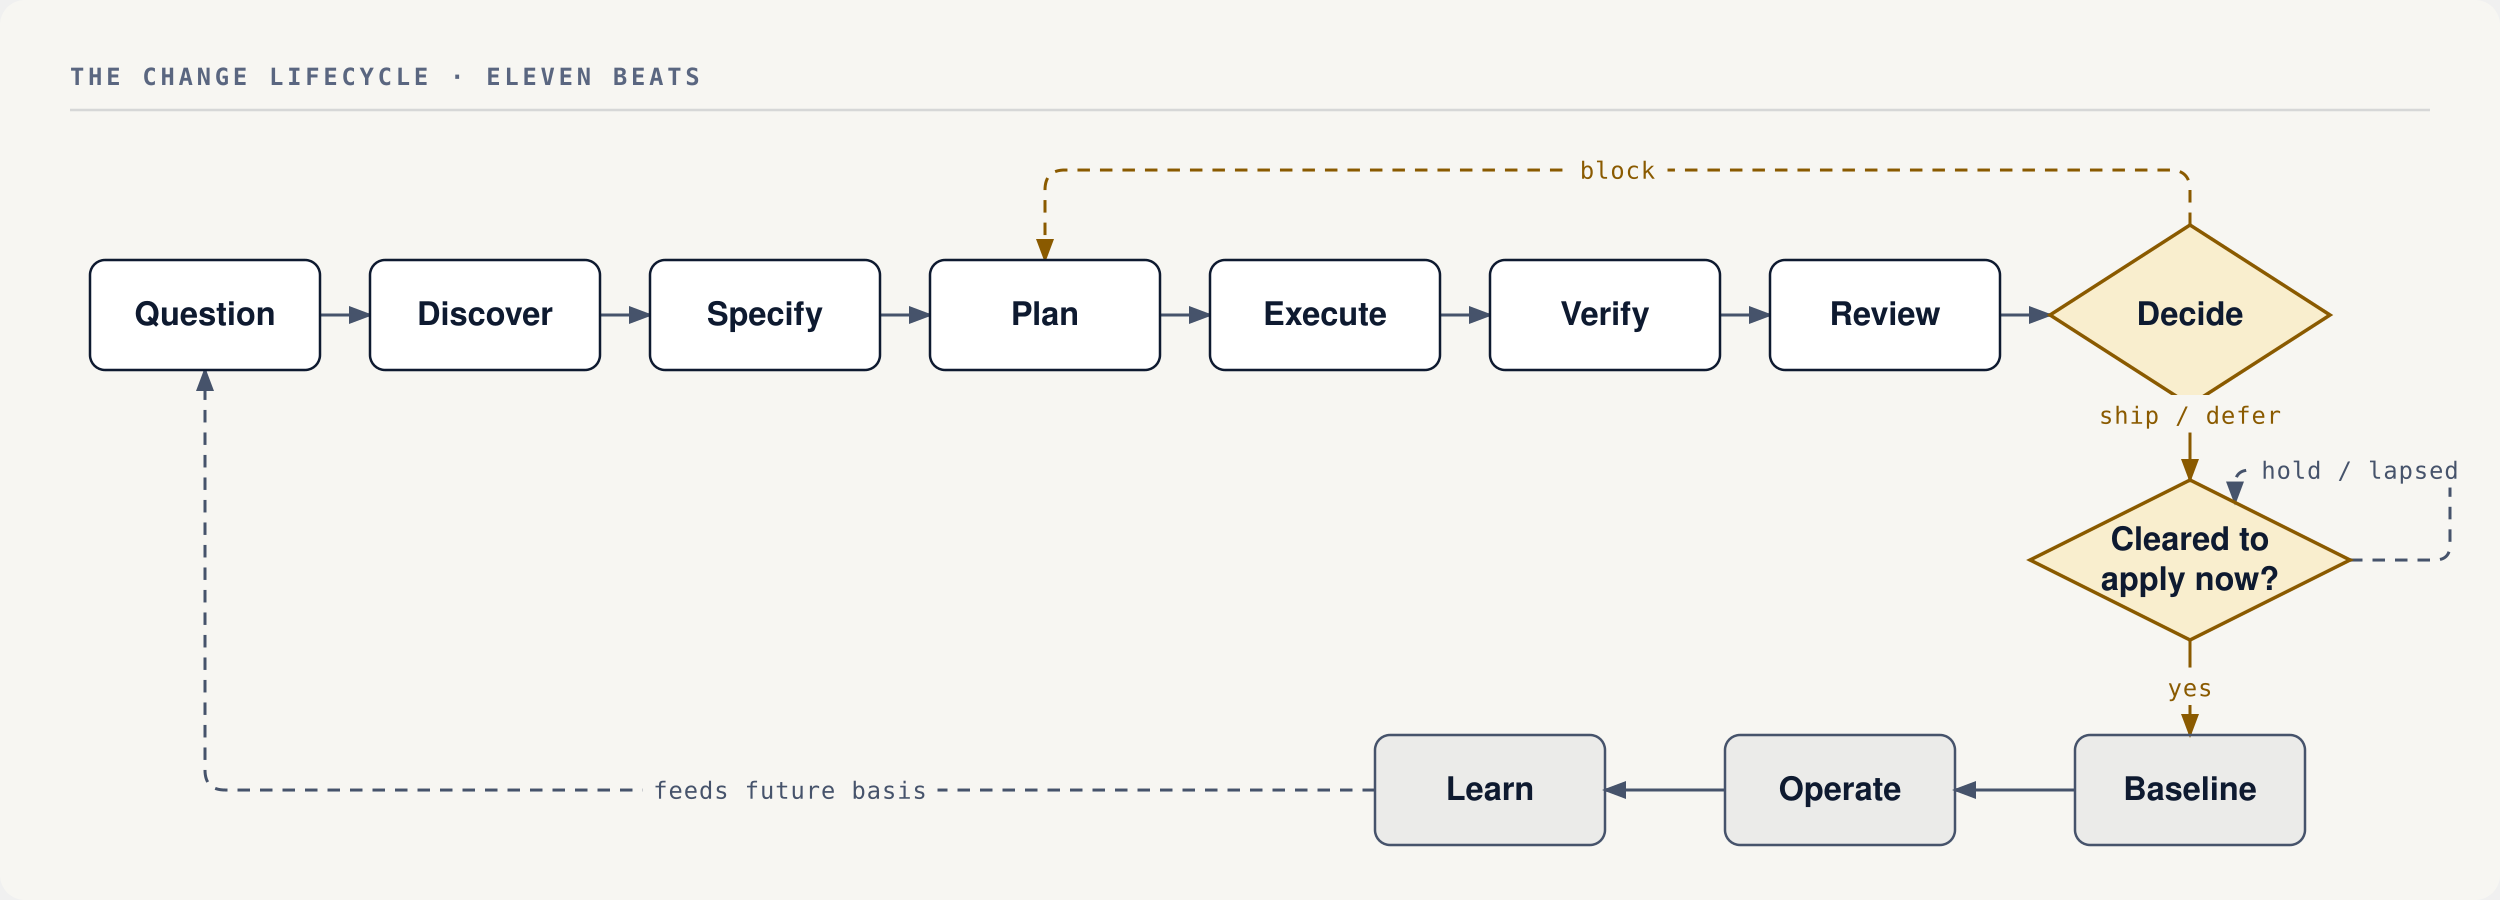
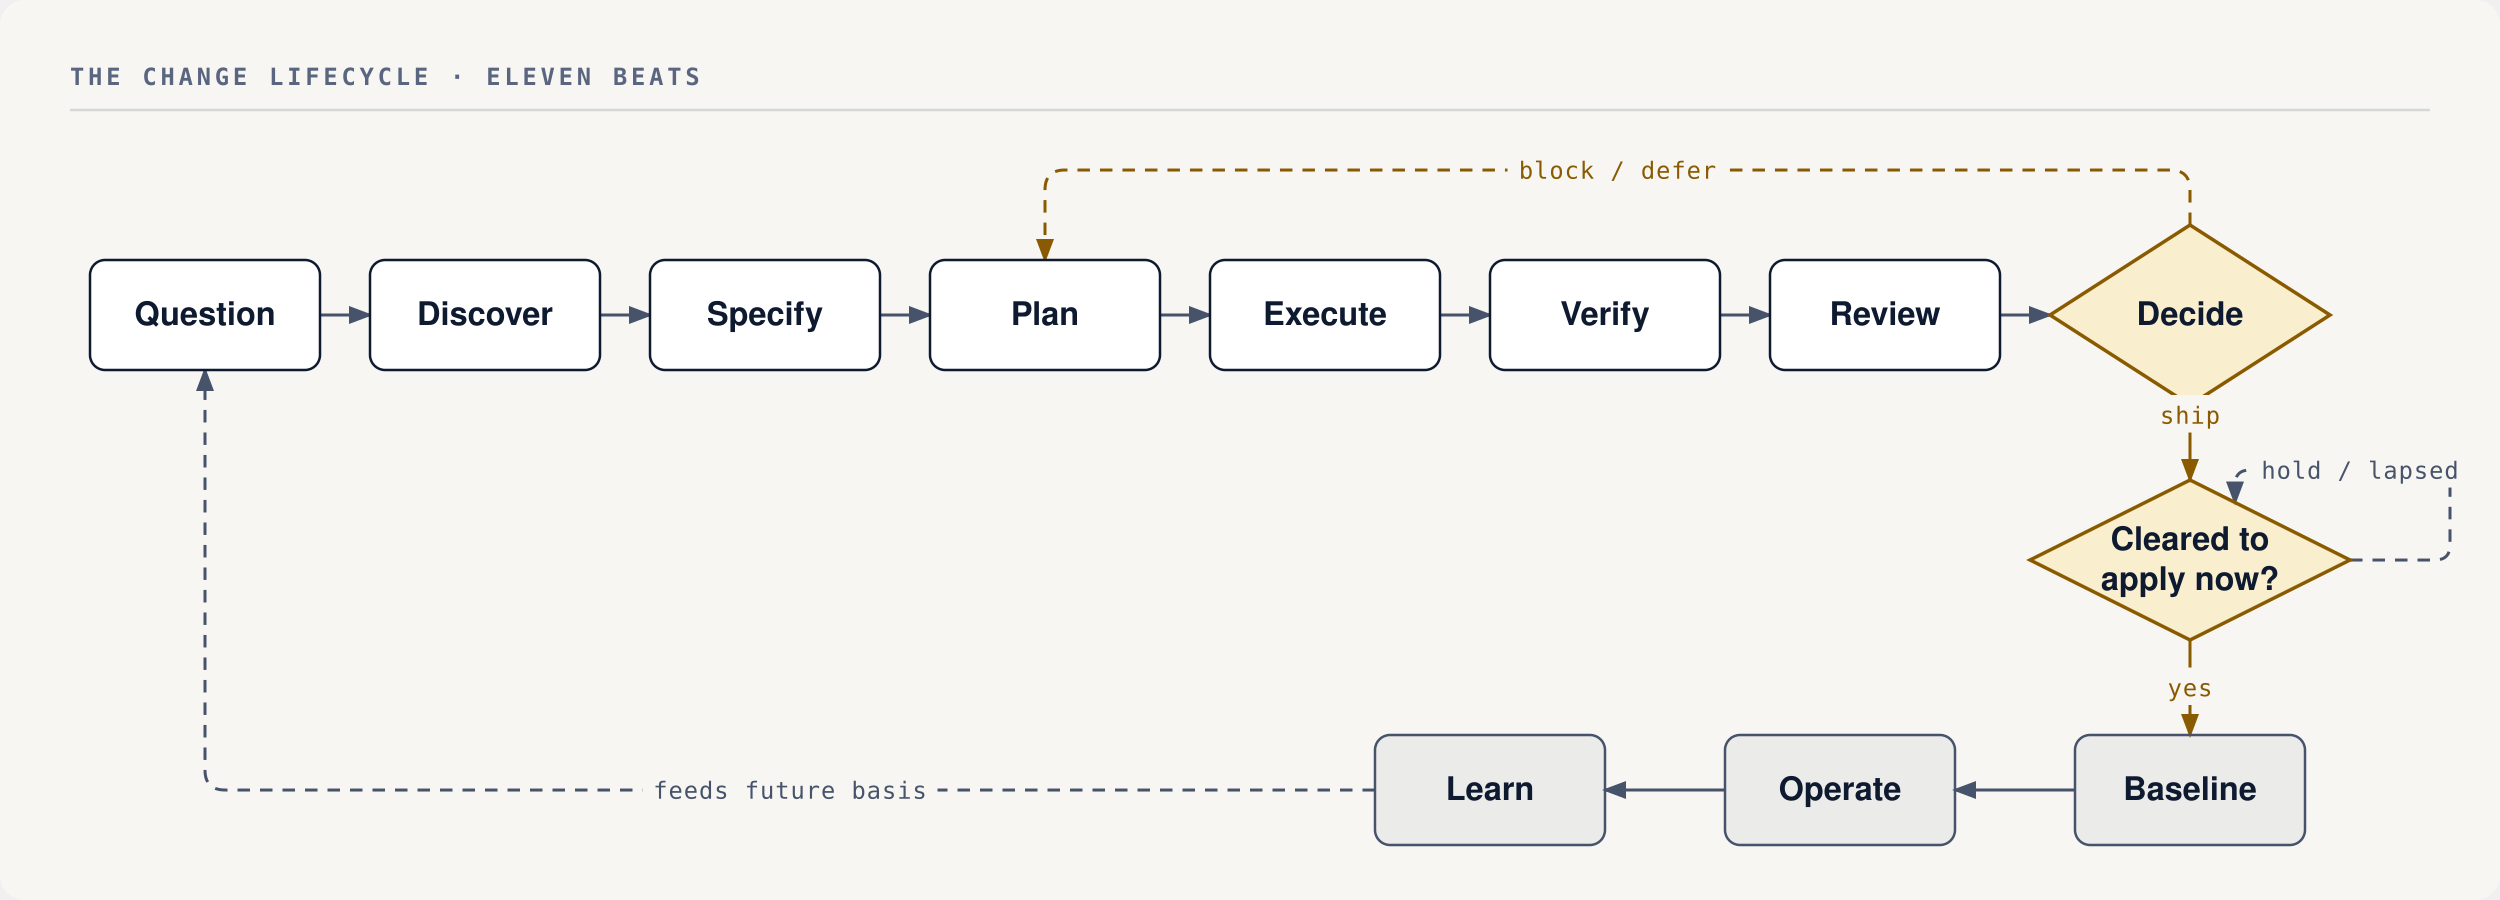
<svg xmlns="http://www.w3.org/2000/svg" viewBox="0 0 1000 360" width="1000" height="360" role="img" aria-labelledby="t d">
  <style>
.bg{fill:#F7F6F2} .ink{fill:#0E1A30} .muted{fill:#46536B} .soft{fill:#5A6680}
.acc{fill:#8A5A00} .lnk{fill:#2F4F94}
.n-step{fill:#FFFFFF;stroke:#0E1A30} .n-store{fill:rgba(14,26,48,0.05);stroke:#46536B}
.n-focal{fill:rgba(255,210,77,0.22);stroke:#8A5A00} .n-ext{fill:rgba(14,26,48,0.03);stroke:rgba(14,26,48,0.32)}
.n-opt{fill:rgba(14,26,48,0.02);stroke:rgba(14,26,48,0.36);stroke-dasharray:4 3}
.n-indep{fill:rgba(47,79,148,0.07);stroke:#2F4F94}
.grp{fill:none;stroke:rgba(14,26,48,0.22);stroke-dasharray:4 4}
.band{fill:rgba(14,26,48,0.035);stroke:rgba(14,26,48,0.10)}
.ln{fill:none;stroke:#46536B} .ln-acc{fill:none;stroke:#8A5A00} .ln-lnk{fill:none;stroke:#2F4F94}
.life{stroke:rgba(14,26,48,0.25);stroke-dasharray:3 4}
.mask{fill:#F7F6F2} .rule{stroke:rgba(14,26,48,0.14)}
.name{font-family:system-ui, -apple-system, 'Segoe UI', Helvetica, Arial, sans-serif;font-size:13px;font-weight:600}
.sub{font-family:ui-monospace, SFMono-Regular, Menlo, Consolas, monospace;font-size:10px}
.eye{font-family:ui-monospace, SFMono-Regular, Menlo, Consolas, monospace;font-size:9.5px;font-weight:600;letter-spacing:0.16em}
.lbl{font-family:ui-monospace, SFMono-Regular, Menlo, Consolas, monospace;font-size:9.5px;letter-spacing:0.04em}
.ttl{font-family:'Iowan Old Style', Georgia, 'Times New Roman', serif;font-size:22px}
.call{font-family:'Iowan Old Style', Georgia, 'Times New Roman', serif;font-style:italic;font-size:14px}
@media (prefers-color-scheme: dark){
.bg{fill:#0E1A30} .ink{fill:#F4F7FC} .muted{fill:#B3C2DA} .soft{fill:#9DB0CE}
.acc{fill:#FFD24D} .lnk{fill:#8FB0E6}
.n-step{fill:#16263F;stroke:#D7E0EE} .n-store{fill:rgba(244,247,252,0.05);stroke:#9DB0CE}
.n-focal{fill:rgba(255,210,77,0.14);stroke:#FFD24D} .n-ext{fill:rgba(244,247,252,0.03);stroke:rgba(244,247,252,0.34)}
.n-opt{fill:rgba(244,247,252,0.02);stroke:rgba(244,247,252,0.40)}
.n-indep{fill:rgba(143,176,230,0.10);stroke:#8FB0E6}
.grp{stroke:rgba(244,247,252,0.26)} .band{fill:rgba(244,247,252,0.035);stroke:rgba(244,247,252,0.10)}
.ln{stroke:#9DB0CE} .ln-acc{stroke:#FFD24D} .ln-lnk{stroke:#8FB0E6}
.life{stroke:rgba(244,247,252,0.28)} .mask{fill:#0E1A30} .rule{stroke:rgba(244,247,252,0.16)}
}
</style>
  <defs>
    <marker id="m-muted" markerWidth="8" markerHeight="6" refX="7" refY="3" orient="auto">
      <polygon class="muted" points="0 0, 8 3, 0 6" />
    </marker>
    <marker id="m-acc" markerWidth="8" markerHeight="6" refX="7" refY="3" orient="auto">
      <polygon class="acc" points="0 0, 8 3, 0 6" />
    </marker>
    <marker id="m-lnk" markerWidth="8" markerHeight="6" refX="7" refY="3" orient="auto">
      <polygon class="lnk" points="0 0, 8 3, 0 6" />
    </marker>
  </defs>
  <rect class="bg" width="1000" height="360" rx="10" />
  <text x="28" y="34" class="eye soft">THE CHANGE LIFECYCLE · ELEVEN BEATS</text>
  <line class="rule" x1="28" y1="44" x2="972" y2="44" />
  <path class="ln" stroke-width="1.2" d="M128,126.0 L148,126.0" marker-end="url(#m-muted)" />
  <path class="ln" stroke-width="1.2" d="M240,126.0 L260,126.0" marker-end="url(#m-muted)" />
  <path class="ln" stroke-width="1.2" d="M352,126.0 L372,126.0" marker-end="url(#m-muted)" />
  <path class="ln" stroke-width="1.2" d="M464,126.0 L484,126.0" marker-end="url(#m-muted)" />
  <path class="ln" stroke-width="1.2" d="M576,126.0 L596,126.0" marker-end="url(#m-muted)" />
  <path class="ln" stroke-width="1.2" d="M688,126.0 L708,126.0" marker-end="url(#m-muted)" />
  <path class="ln" stroke-width="1.2" d="M800,126.0 L820,126.0" marker-end="url(#m-muted)" />
  <path class="ln-acc" stroke-width="1.2" d="M876.0,90 L876.0,76 Q876.0,68 868.0,68 L426.0,68 Q418.0,68 418.0,76 L418.0,104" stroke-dasharray="5 4" marker-end="url(#m-acc)" />
  <path class="ln-acc" stroke-width="1.2" d="M876.0,162 L876.0,192" marker-end="url(#m-acc)" />
  <path class="ln" stroke-width="1.2" d="M940.0,224.0 L974.0,224.0 Q980.0,224.0 980.0,218.0 L980.0,194 Q980.0,188 974.0,188 L900.0,188 Q894.0,188 894.0,194 L894.0,201" stroke-dasharray="5 4" marker-end="url(#m-muted)" />
  <path class="ln-acc" stroke-width="1.2" d="M876.0,256 L876.0,294.0" marker-end="url(#m-acc)" />
  <path class="ln" stroke-width="1.2" d="M830.0,316.0 L782.0,316.0" marker-end="url(#m-muted)" />
  <path class="ln" stroke-width="1.2" d="M690.0,316.0 L642.0,316.0" marker-end="url(#m-muted)" />
  <path class="ln" stroke-width="1.2" d="M550.0,316.0 L90.0,316.0 Q82.0,316.0 82.0,308.0 L82.0,148" stroke-dasharray="5 4" marker-end="url(#m-muted)" />
  <rect class="n-step" stroke-width="1" x="36" y="104" width="92" height="44" rx="6" />
  <text x="82.0" y="130.0" class="name ink" text-anchor="middle">Question</text>
  <rect class="n-step" stroke-width="1" x="148" y="104" width="92" height="44" rx="6" />
  <text x="194.0" y="130.0" class="name ink" text-anchor="middle">Discover</text>
  <rect class="n-step" stroke-width="1" x="260" y="104" width="92" height="44" rx="6" />
  <text x="306.0" y="130.0" class="name ink" text-anchor="middle">Specify</text>
  <rect class="n-step" stroke-width="1" x="372" y="104" width="92" height="44" rx="6" />
  <text x="418.0" y="130.0" class="name ink" text-anchor="middle">Plan</text>
  <rect class="n-step" stroke-width="1" x="484" y="104" width="92" height="44" rx="6" />
  <text x="530.0" y="130.0" class="name ink" text-anchor="middle">Execute</text>
  <rect class="n-step" stroke-width="1" x="596" y="104" width="92" height="44" rx="6" />
  <text x="642.0" y="130.0" class="name ink" text-anchor="middle">Verify</text>
  <rect class="n-step" stroke-width="1" x="708" y="104" width="92" height="44" rx="6" />
  <text x="754.0" y="130.0" class="name ink" text-anchor="middle">Review</text>
  <polygon class="n-focal" stroke-width="1.4" points="876.0,90 932,126.0 876.0,162 820,126.0" />
  <text x="876.0" y="130.0" class="name ink" text-anchor="middle">Decide</text>
  <polygon class="n-focal" stroke-width="1.4" points="876.0,192 940.0,224.0 876.0,256 812.0,224.0" />
  <text x="876.0" y="220.0" class="name ink" text-anchor="middle">Cleared to</text>
  <text x="876.0" y="236.0" class="name ink" text-anchor="middle">apply now?</text>
  <rect class="n-store" stroke-width="1" x="830.0" y="294.0" width="92" height="44" rx="6" />
  <text x="876.0" y="320.0" class="name ink" text-anchor="middle">Baseline</text>
  <rect class="n-store" stroke-width="1" x="690.0" y="294.0" width="92" height="44" rx="6" />
  <text x="736.0" y="320.0" class="name ink" text-anchor="middle">Operate</text>
  <rect class="n-store" stroke-width="1" x="550.0" y="294.0" width="92" height="44" rx="6" />
  <text x="596.0" y="320.0" class="name ink" text-anchor="middle">Learn</text>
-   <rect class="mask" x="627.0" y="60" width="40.0" height="15" rx="2" />
-   <text x="647.0" y="71.5" class="lbl acc" text-anchor="middle">block</text>
-   <rect class="mask" x="835.0" y="158" width="82.0" height="15" rx="2" />
-   <text x="876.0" y="169.5" class="lbl acc" text-anchor="middle">ship / defer</text>
+   <rect class="mask" x="603.0" y="60" width="88.0" height="15" rx="2" />
+   <text x="647.0" y="71.5" class="lbl acc" text-anchor="middle">block / defer</text>
+   <rect class="mask" x="859.0" y="158" width="34.0" height="15" rx="2" />
+   <text x="876.0" y="169.5" class="lbl acc" text-anchor="middle">ship</text>
  <rect class="mask" x="900.0" y="180" width="88.0" height="15" rx="2" />
  <text x="944.0" y="191.5" class="lbl muted" text-anchor="middle">hold / lapsed</text>
  <rect class="mask" x="862.0" y="267.0" width="28.0" height="15" rx="2" />
  <text x="876.0" y="278.5" class="lbl acc" text-anchor="middle">yes</text>
  <rect class="mask" x="257.0" y="308.0" width="118.0" height="15" rx="2" />
  <text x="316.0" y="319.5" class="lbl muted" text-anchor="middle">feeds future basis</text>
</svg>
